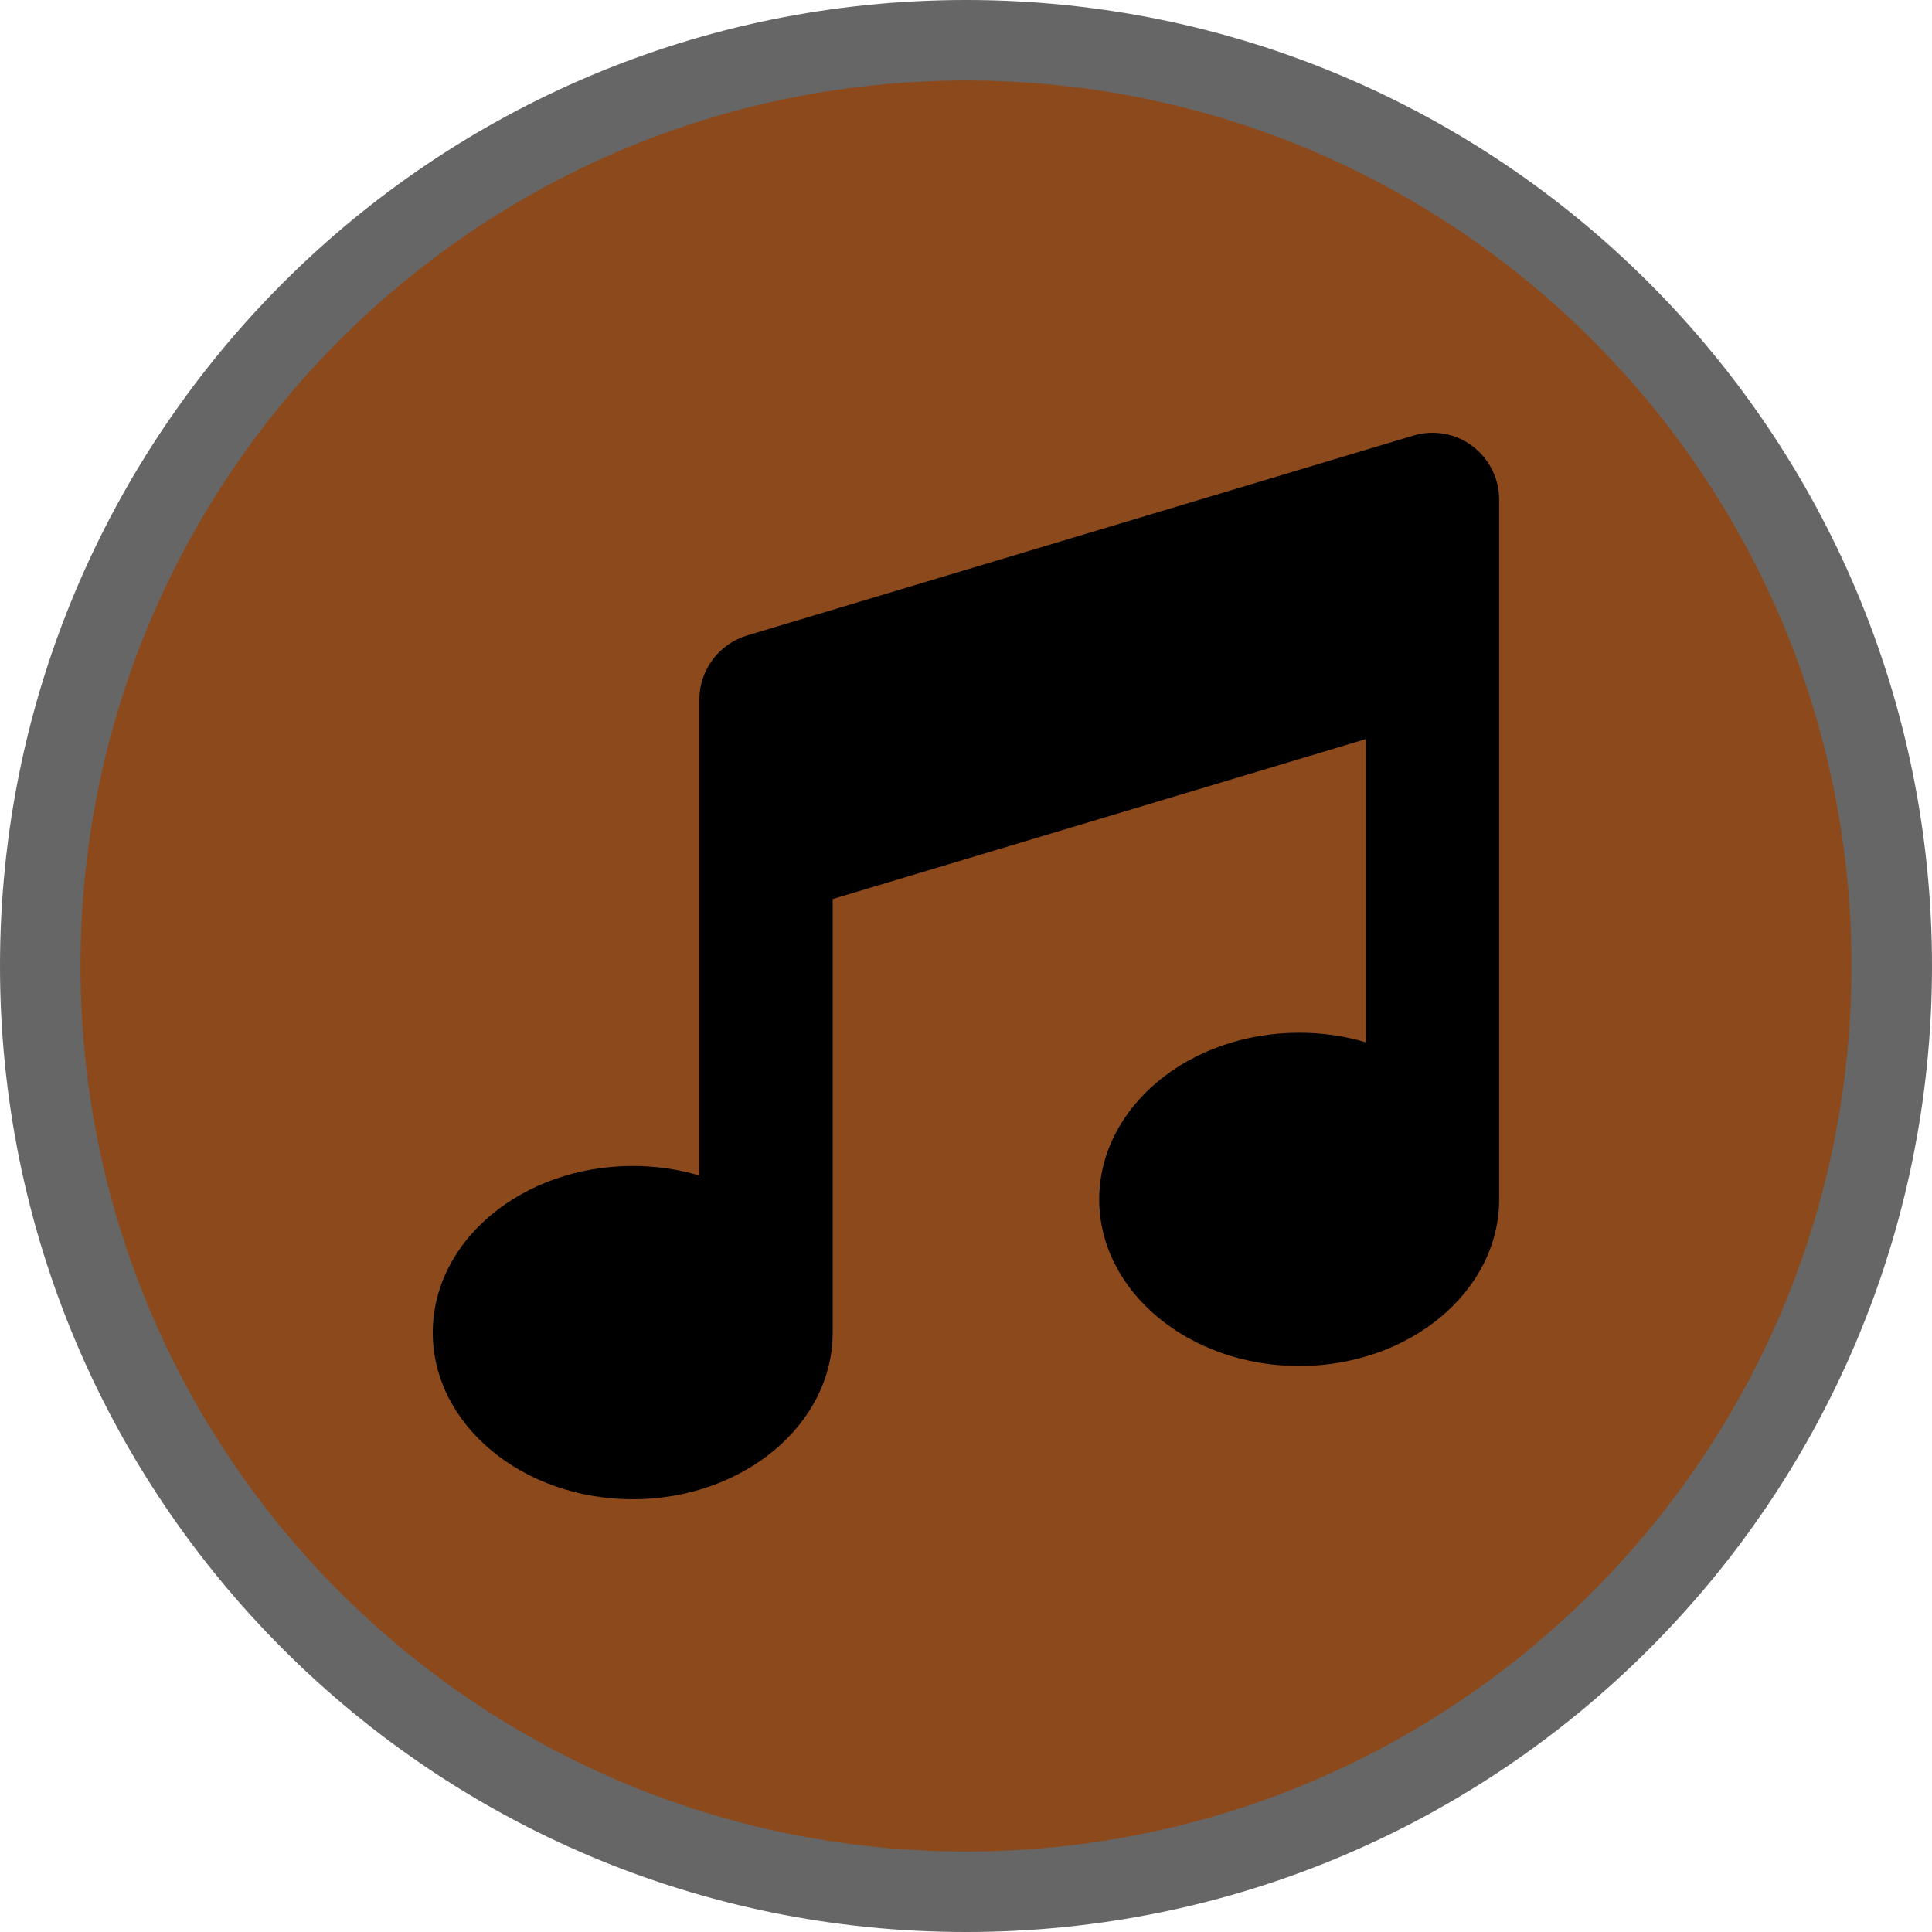
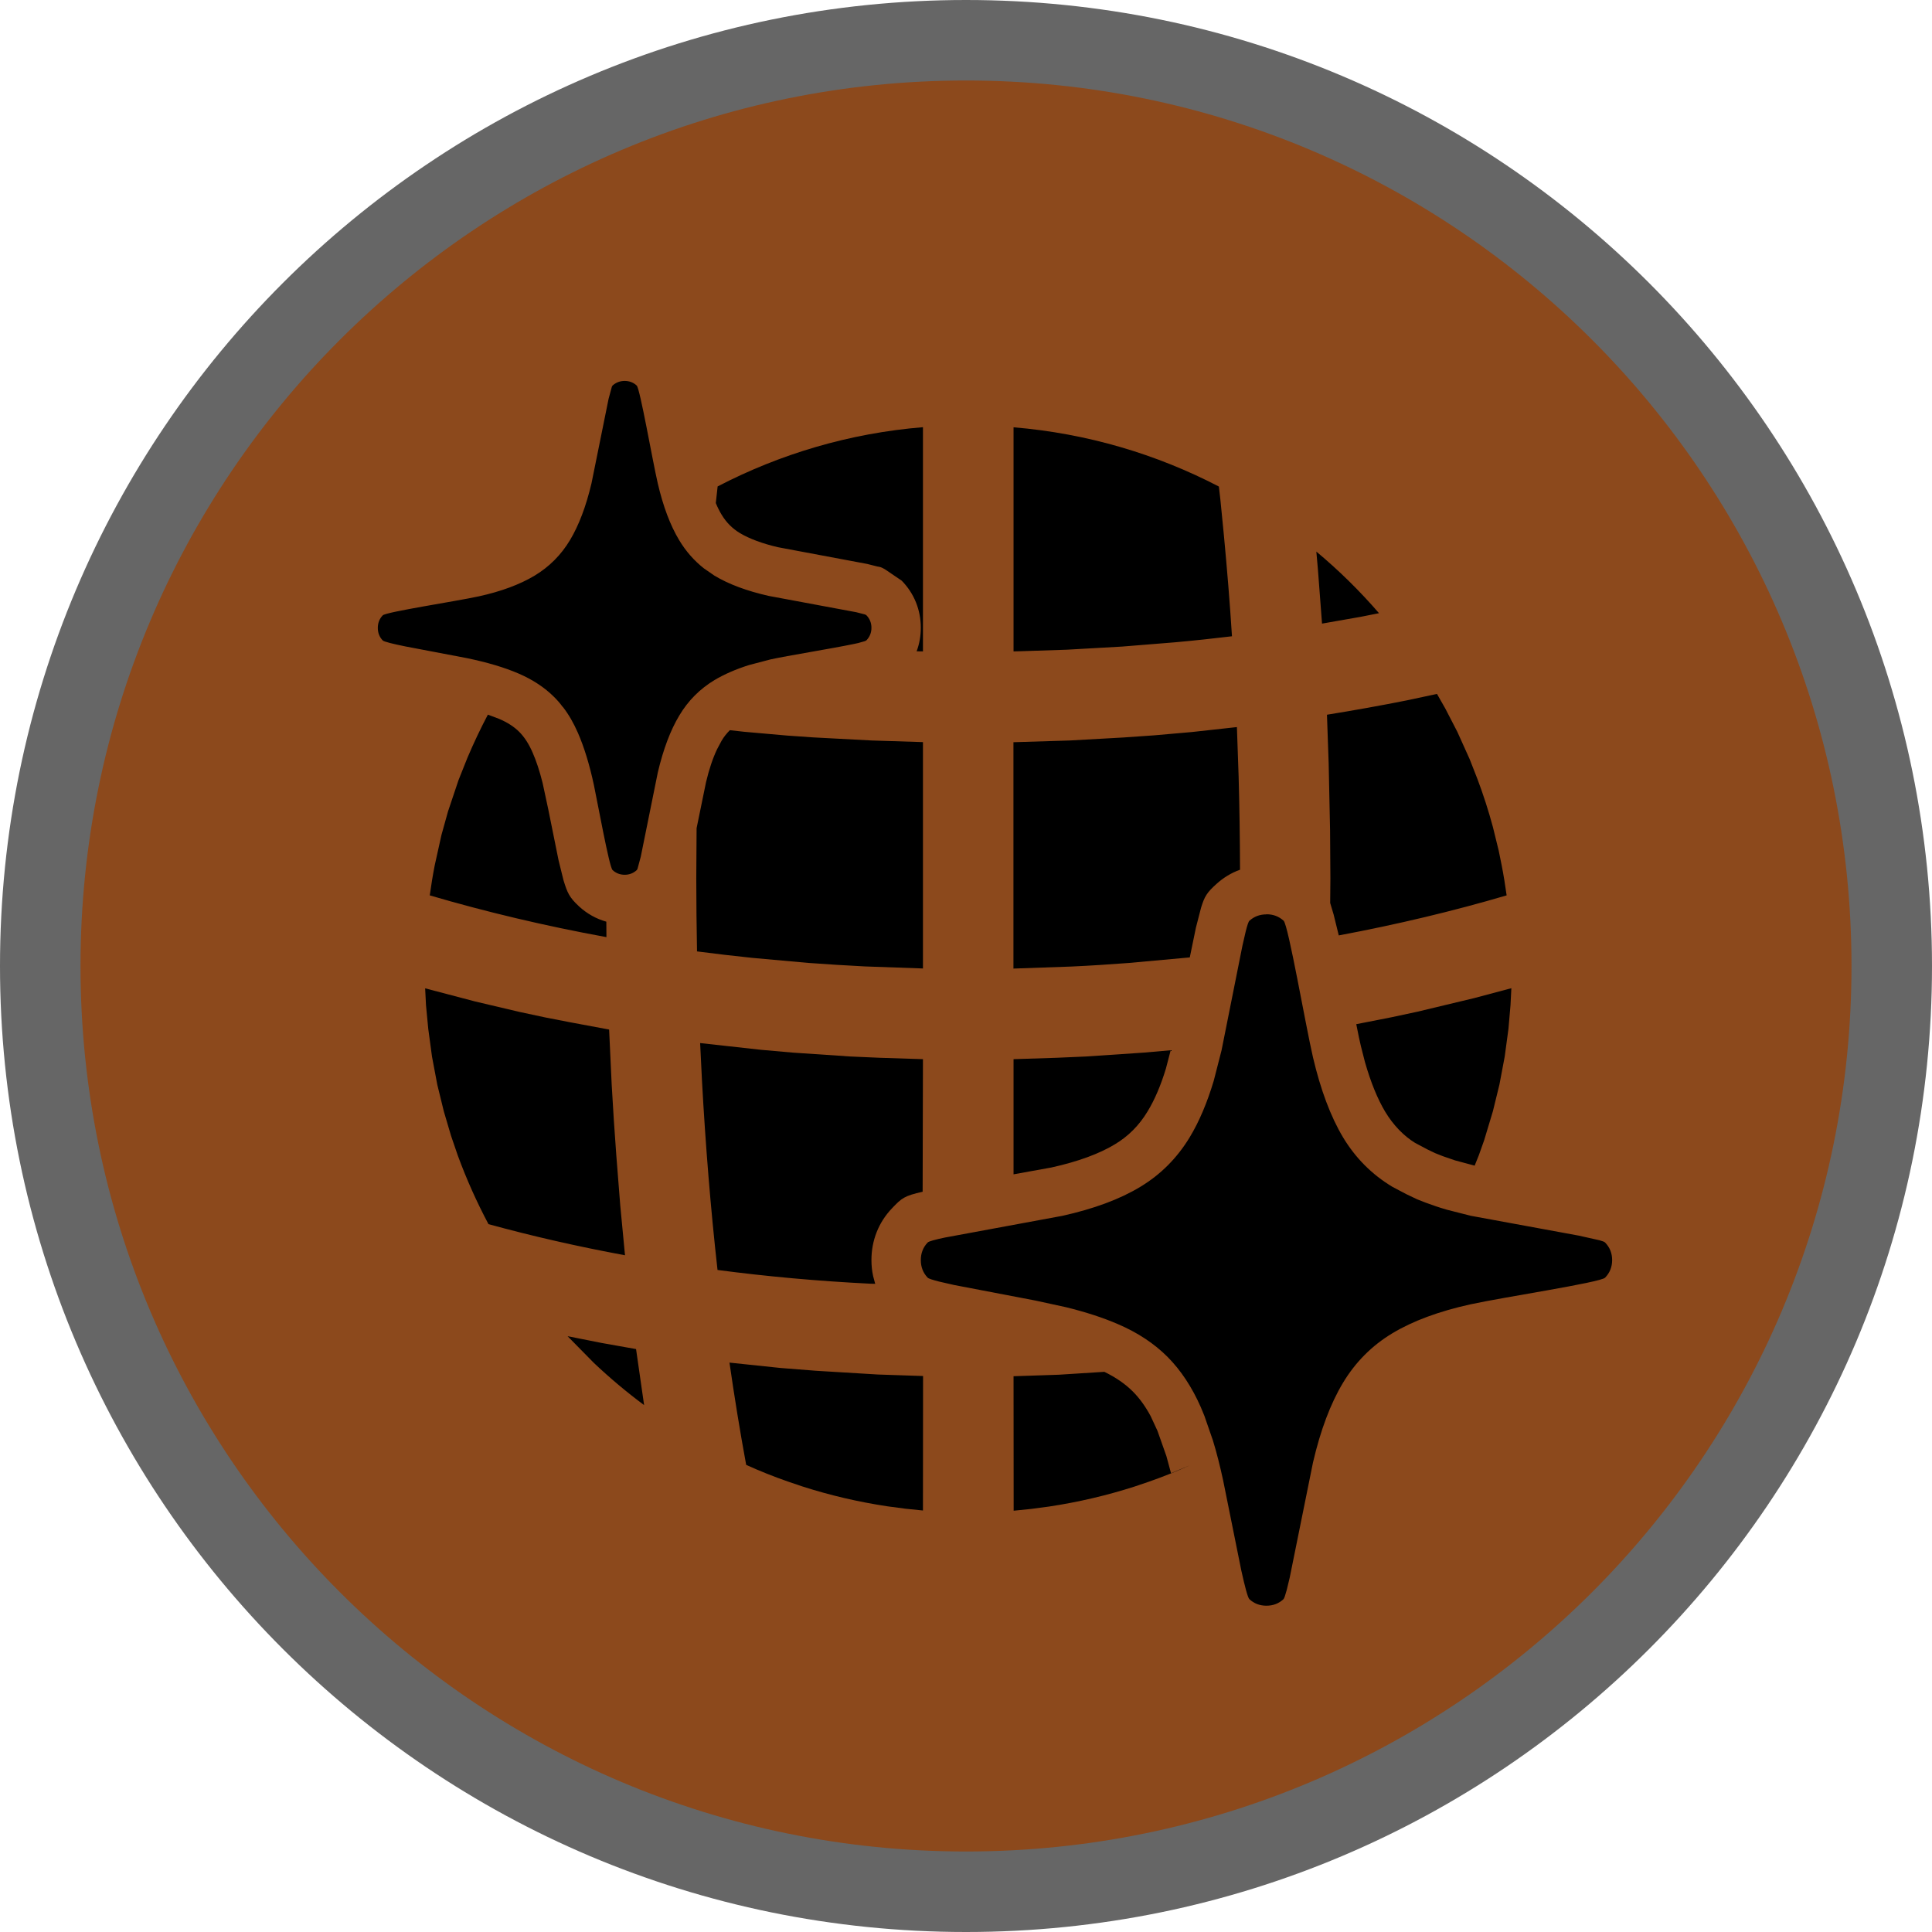
- <svg xmlns="http://www.w3.org/2000/svg" version="1.1" viewBox="0 0 24 24" width="18" height="18" xml:space="preserve">
-   <g>
-     <circle id="Oval" cx="12" cy="12" r="12" fill="#000" opacity=".6" />
-     <circle id="Oval" cx="12" cy="12" r="11" fill="#8C491C" />
-     <path d="m18.289 5.541c0.21 0.155 0.334 0.404 0.334 0.665v8.693c0 1.143-1.113 2.07-2.484 2.07s-2.484-0.926-2.484-2.07 1.113-2.07 2.484-2.07c0.29 0 0.569 0.041 0.828 0.119v-3.767l-6.623 1.987v5.386c0 1.143-1.113 2.07-2.484 2.07s-2.484-0.926-2.484-2.07 1.113-2.07 2.484-2.07c0.29 0 0.569 0.041 0.828 0.119v-5.914c0-0.365 0.241-0.688 0.59-0.794l8.279-2.484c0.251-0.075 0.523-0.028 0.732 0.129z" fill="#000" />
+ <svg xmlns="http://www.w3.org/2000/svg" height="18" viewBox="0 0 18 18" width="18">
+   <g fill="none">
+     <circle cx="9" cy="9" fill="#000" opacity=".6" r="9" />
+     <circle cx="9" cy="9" fill="#8c491c" r="8.25" />
+     <path d="m11.8 8.518c.062 0 .115.02.159.06.044.04.204.972.274 1.274.071.302.164.55.279.743.116.193.269.347.46.462l.133.07.099.047.079.031c.062.023.126.045.195.065l.224.057 1.007.185.192.043c.029.008.048.015.053.021.044.045.066.1.066.164s-.022.119-.066.164c-.044.045-.958.183-1.253.248-.295.065-.538.155-.729.27-.191.115-.344.269-.46.462-.116.193-.209.44-.279.741l-.217 1.073-.028.116c-.013.048-.023.078-.03.085-.044.041-.097.061-.159.061s-.115-.02-.159-.061c-.015-.014-.043-.122-.075-.267l-.17-.843c-.029-.133-.06-.257-.095-.37l-.079-.228-.034-.082c-.082-.186-.185-.342-.309-.467-.125-.125-.279-.227-.464-.306-.139-.06-.299-.112-.482-.157l-.285-.062-.758-.145-.14-.032c-.058-.015-.097-.027-.106-.036-.043-.045-.064-.1-.064-.164s.021-.119.064-.164c.01-.011.07-.027.16-.046l1.093-.202c.294-.065.537-.155.727-.27.191-.115.344-.269.461-.462.088-.145.162-.32.224-.526l.073-.285.194-.972.031-.135c.014-.056.026-.092.034-.099.044-.04.097-.06.159-.06zm-5.005 4.177.476.05.33.026.578.035.421.014-.001 1.253-.166-.017-.165-.022c-.272-.041-.537-.103-.792-.185l-.136-.046c-.132-.046-.262-.098-.388-.155-.057-.309-.109-.628-.156-.955zm3.494.086c.107.052.195.113.265.183.062.062.117.138.166.229l.064.138.083.235.043.159.181-.075c-.127.057-.256.109-.388.155l-.136.046c-.256.082-.521.144-.792.185l-.165.022-.166.017-.001-1.253.421-.014zm-5.001-.332.317.063.321.057.075.522c-.164-.122-.32-.253-.468-.393zm1.252-2.385-.017-.346.569.063.295.026.534.036.274.012.404.013-.003 1.235c-.17.039-.193.057-.286.155-.125.131-.191.3-.191.481 0 .052.005.102.016.151l.019.071-.045-.001c-.486-.024-.962-.067-1.424-.128-.064-.571-.112-1.162-.145-1.767zm-2.571-.698-.008-.158.464.122.411.097.243.052.226.044.37.069.024.514c.012.221.027.441.043.658l.037.47.044.461c-.439-.081-.864-.178-1.272-.29-.109-.205-.205-.419-.286-.64l-.063-.184-.067-.227-.061-.249-.049-.26-.035-.259zm6.938.419-.044.169c-.046.153-.105.293-.172.402-.078.129-.178.23-.305.306-.144.087-.341.16-.589.215l-.354.064-0-1.073.403-.013.275-.012.534-.036zm3.174-.578-.008.158-.019.22-.035.259-.049.26-.061.249-.081.269-.05.141-.039.097-.183-.049-.113-.039-.071-.028-.073-.035-.115-.061c-.103-.063-.202-.163-.279-.291-.071-.119-.134-.273-.188-.462l-.038-.149c-.013-.054-.021-.094-.043-.204l.326-.064.243-.052.526-.126zm-7.281-2.404.135.015.397.035.243.017.549.029.475.015 0 2.109-.54-.019c-.178-.009-.355-.02-.531-.033l-.522-.047c-.172-.018-.343-.038-.512-.06-.004-.225-.007-.452-.007-.68l.003-.468.088-.429c.028-.119.063-.223.103-.307l.041-.077c.022-.038.048-.07.077-.099zm4.724-.029.016.461c.008.287.012.576.013.868-.081.029-.155.074-.22.133-.088.079-.111.116-.143.221l-.048.186-.057.277-.572.052c-.175.013-.352.025-.531.033l-.54.019 0-2.109.523-.016.501-.028.287-.02.353-.031zm-6.979-.116.104.039c.08.034.142.075.188.121.047.047.089.11.125.193.034.077.065.171.093.282l.053.247.096.475.046.186c.036.117.053.158.144.243.074.068.161.117.255.143l.001.144c-.575-.105-1.125-.236-1.646-.389.013-.094.028-.187.046-.279l.063-.284.061-.219.098-.292.083-.208c.058-.137.122-.272.191-.403zm8.843-.193.078.137.112.217.115.255.072.184c.055.146.103.295.144.447l.054.22.028.138c.018.092.033.185.046.279-.496.146-1.019.271-1.564.373l-.048-.195-.032-.107.002-.229-.003-.447-.013-.622-.016-.456c.254-.041.504-.086.75-.135zm-7.569-2.916c.044 0 .082.014.113.043.031.028.146.694.196.91.05.216.117.393.2.531.062.103.139.191.231.263l.097.067c.133.08.302.143.506.189l.816.152.078.02c.008.003.013.005.016.008.031.032.047.071.047.117s-.016.085-.047.117l-.013.007-.063.018-.047.01c-.206.043-.614.108-.772.143l-.198.052c-.124.039-.231.086-.322.14-.136.082-.246.192-.328.33-.083.138-.149.314-.2.529l-.159.786-.03.112c-.003.007-.005.011-.007.013-.031.029-.069.044-.113.044s-.082-.015-.113-.044c-.016-.015-.051-.175-.087-.353l-.087-.44c-.041-.191-.091-.353-.149-.486-.039-.089-.084-.168-.137-.237l-.007-.007c-.023-.032-.049-.061-.077-.089-.089-.089-.2-.162-.332-.219-.132-.057-.292-.104-.479-.143l-.573-.109c-.114-.023-.201-.044-.213-.056-.031-.032-.046-.071-.046-.117s.015-.085.046-.117c.031-.032.685-.131.895-.177s.383-.111.52-.193c.136-.082.246-.192.329-.33.083-.138.15-.315.201-.531l.159-.786.03-.111c.003-.006.005-.011.007-.013.031-.028.069-.043.113-.043zm2.78.432 0 2.088-.059-.001c.026-.069.039-.143.039-.22 0-.165-.062-.32-.178-.438l-.15-.102c-.039-.024-.05-.026-.077-.03l-.095-.024-.832-.156c-.142-.033-.266-.079-.353-.131-.071-.043-.127-.099-.171-.172-.019-.031-.037-.067-.054-.108l.017-.155c.581-.302 1.228-.496 1.913-.552zm.844 0c.686.057 1.332.25 1.913.552l.014.122.033.335c.029.308.055.621.075.938-.175.021-.351.04-.529.056l-.495.04-.513.029-.426.014-.072.002zm2.821 1.158c.21.175.405.367.584.574l-.172.034-.359.063-.038-.501z" fill="#000" fill-rule="evenodd" />
  </g>
</svg>
